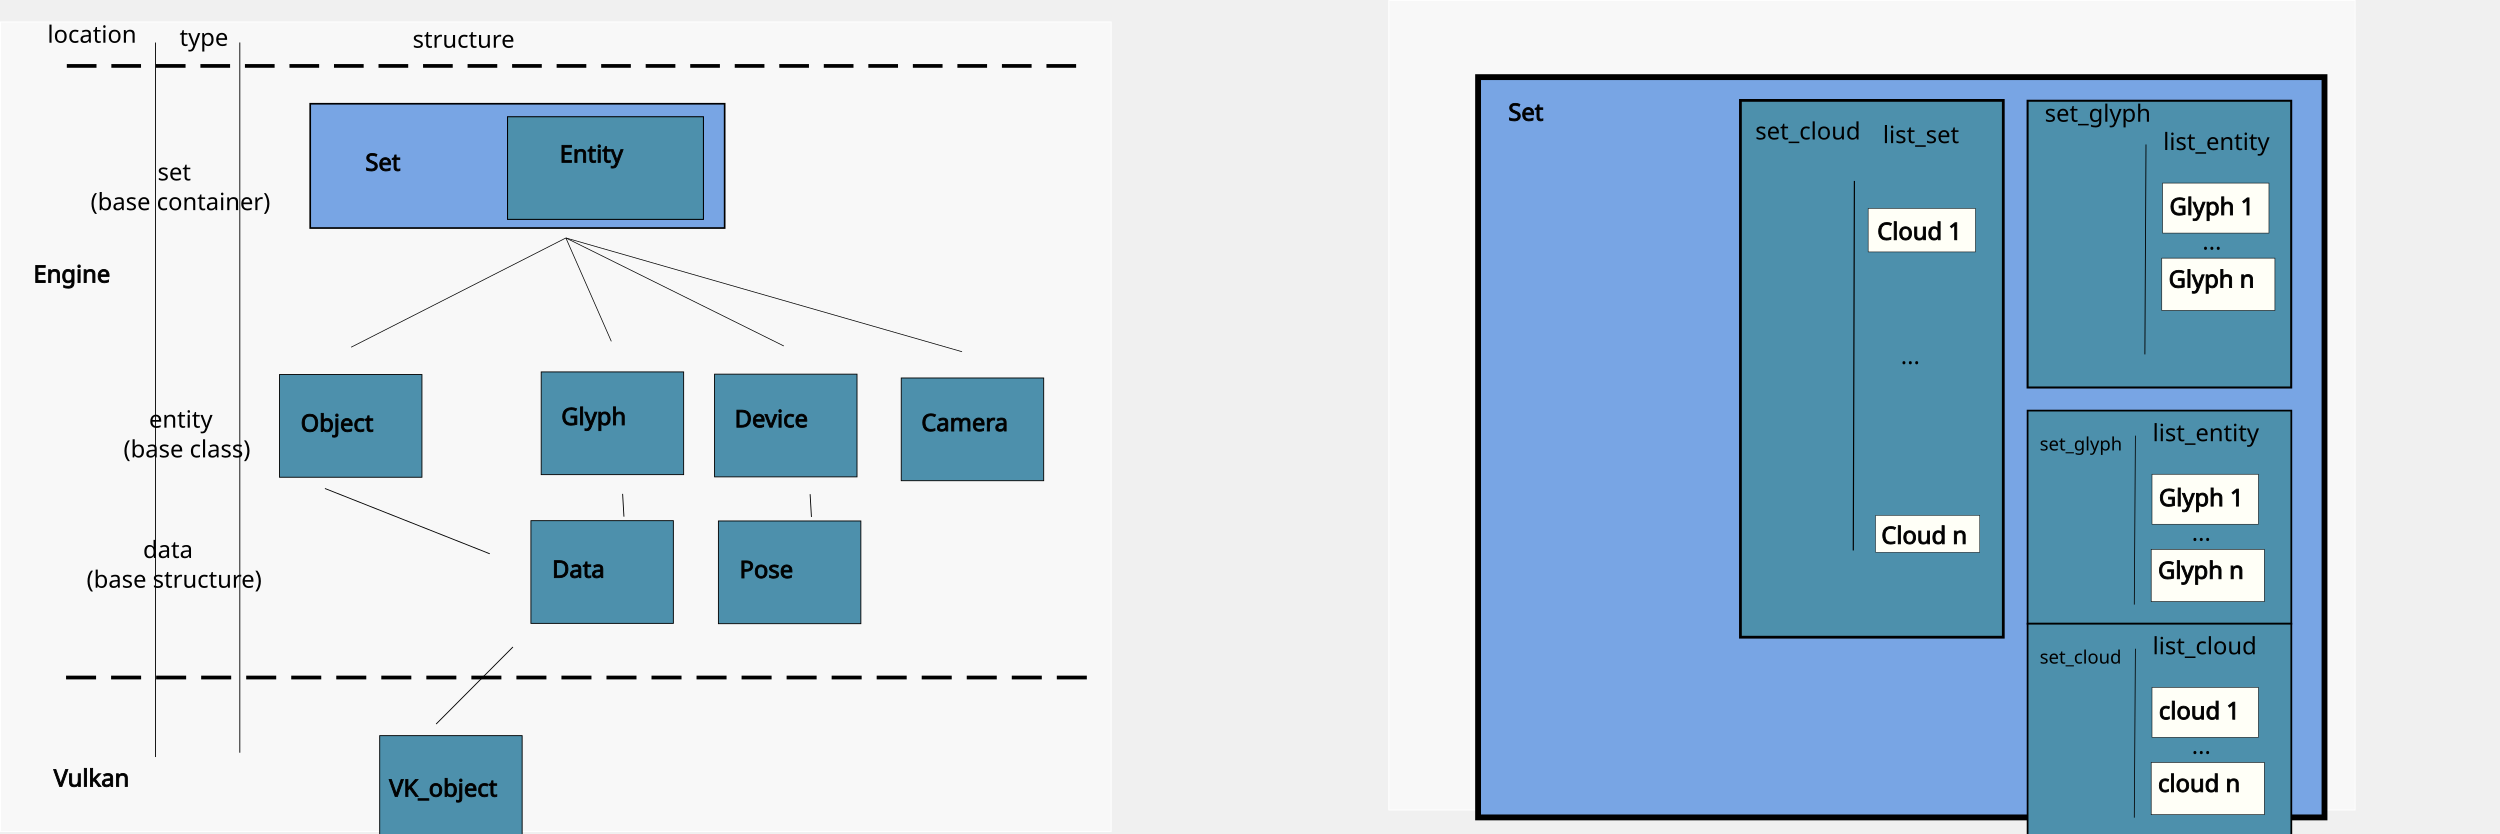
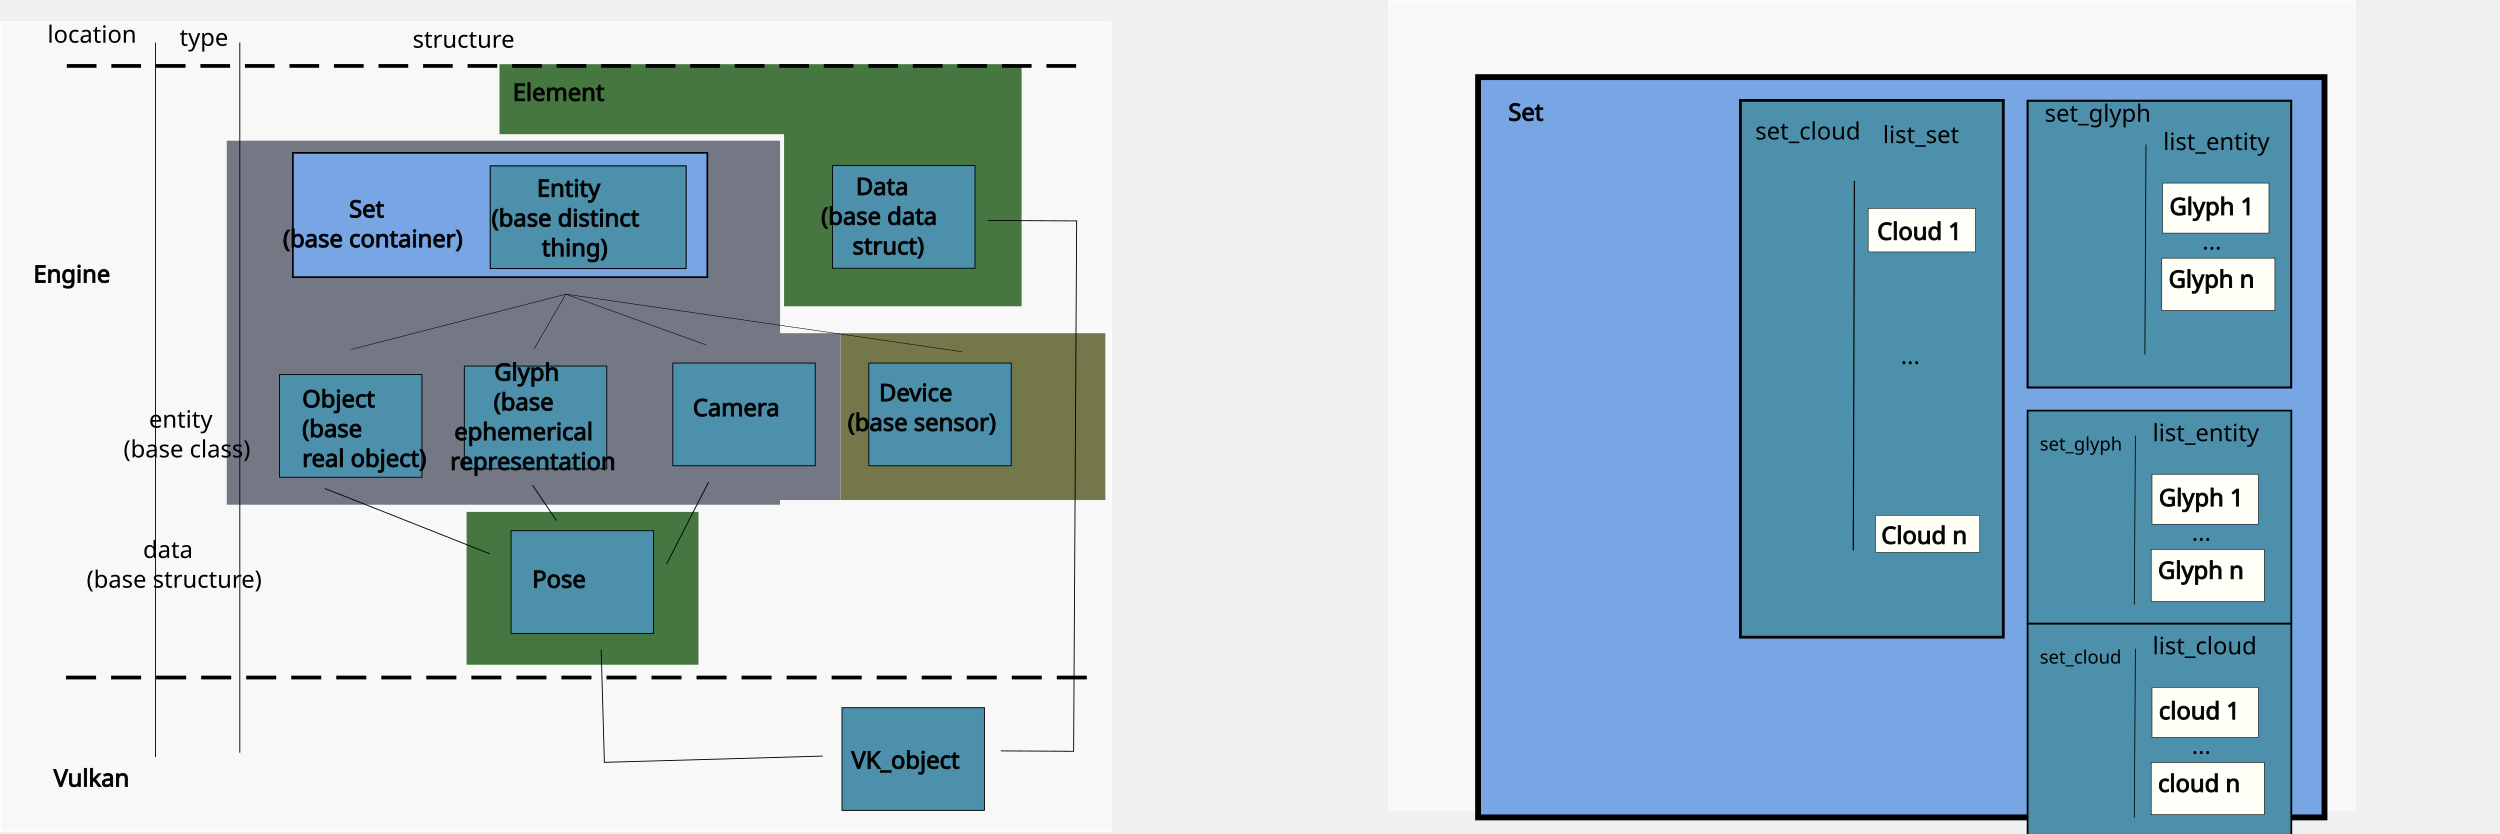
<svg xmlns="http://www.w3.org/2000/svg" width="741.434mm" height="247.051mm" viewBox="0 0 741.434 247.051" version="1.1" id="svg5">
  <defs id="defs2">
    <marker style="overflow:visible" id="TriangleOutL" refX="0.0" refY="0.0" orient="auto">
      <path transform="scale(0.8)" style="fill-rule:evenodd;fill:context-stroke;stroke:context-stroke;stroke-width:1.0pt" d="M 5.77,0.0 L -2.88,5.0 L -2.88,-5.0 L 5.77,0.0 z " id="path2060" />
    </marker>
    <marker style="overflow:visible" id="TriangleInL" refX="0.0" refY="0.0" orient="auto">
      <path transform="scale(-0.8)" style="fill-rule:evenodd;fill:context-stroke;stroke:context-stroke;stroke-width:1.0pt" d="M 5.77,0.0 L -2.88,5.0 L -2.88,-5.0 L 5.77,0.0 z " id="path2051" />
    </marker>
    <marker style="overflow:visible" id="TriangleInM" refX="0.0" refY="0.0" orient="auto">
      <path transform="scale(-0.4)" style="fill-rule:evenodd;fill:context-stroke;stroke:context-stroke;stroke-width:1.0pt" d="M 5.77,0.0 L -2.88,5.0 L -2.88,-5.0 L 5.77,0.0 z " id="path2054" />
    </marker>
  </defs>
  <g id="layer1" transform="translate(331.2248,2.925876)">
    <rect style="fill:#ffffff;fill-opacity:0.555;stroke:#ffffff;stroke-width:0.292" id="rect16124" width="329.398" height="240.062" x="-331.079" y="3.59" />
-     <rect style="fill:#78a5e4;fill-opacity:1;stroke:#000000;stroke-width:0.497;stroke-opacity:1" id="rect896-8" width="122.913" height="36.862" x="-239.224" y="27.841" />
-     <rect style="fill:#4d90ac;fill-opacity:1;stroke:#000000;stroke-width:0.311;stroke-opacity:1" id="rect896" width="58.104" height="30.443" x="-180.706" y="31.697" />
-     <text xml:space="preserve" style="font-size:7.056px;line-height:1.25;font-family:sans-serif;-inkscape-font-specification:'sans-serif, Normal';text-align:center;text-anchor:middle;stroke:#000000;stroke-width:0.265;stroke-opacity:1" x="-151.265" y="45.231" id="text1714">
-       <tspan style="text-align:center;text-anchor:middle;stroke:#000000;stroke-width:0.265;stroke-opacity:1" x="-151.265" y="45.231" id="tspan5735">Entity</tspan>
+     <rect style="opacity:1;fill:#477741;fill-opacity:1;stroke:none;stroke-width:3" id="rect33543" width="151.901" height="20.757" x="-183.086" y="16.111" ry="0" />
+     <rect style="opacity:1;fill:#477741;fill-opacity:1;stroke:none;stroke-width:3.559" id="rect33963" width="70.444" height="71.591" x="-98.69" y="16.318" />
+     <rect style="fill:#747784;fill-opacity:1;stroke:none;stroke-width:6.669" id="rect33963-1" width="164.082" height="107.96" x="-263.963" y="38.798" />
+     <rect style="fill:#747784;fill-opacity:1;stroke:none;stroke-width:3.124" id="rect33963-1-4" width="78.541" height="49.482" x="-160.502" y="95.89" />
+     <rect style="fill:#74774a;fill-opacity:1;stroke:none;stroke-width:3.124" id="rect33963-1-4-6" width="78.541" height="49.482" x="-81.961" y="95.89" />
+     <rect style="fill:#477741;fill-opacity:1;stroke:none;stroke-width:2.798" id="rect33963-3" width="68.768" height="45.324" x="-192.844" y="148.89" />
+     <text xml:space="preserve" style="font-size:7.056px;line-height:1.25;font-family:sans-serif;-inkscape-font-specification:'sans-serif, Normal';text-align:center;text-anchor:middle;stroke:#000000;stroke-width:0.265;stroke-opacity:1" x="-160.98" y="26.963" id="text1714-6">
+       <tspan style="text-align:center;text-anchor:middle;stroke:#000000;stroke-width:0.265;stroke-opacity:1" x="-160.98" y="26.963" id="tspan5735-0">Element</tspan>
+     </text>
+     <rect style="fill:#78a5e4;fill-opacity:1;stroke:#000000;stroke-width:0.497;stroke-opacity:1" id="rect896-8" width="122.913" height="36.862" x="-244.356" y="42.407" />
+     <rect style="fill:#4d90ac;fill-opacity:1;stroke:#000000;stroke-width:0.311;stroke-opacity:1" id="rect896" width="58.104" height="30.443" x="-185.838" y="46.263" />
+     <text xml:space="preserve" style="font-size:7.056px;line-height:1.25;font-family:sans-serif;-inkscape-font-specification:'sans-serif, Normal';text-align:center;text-anchor:middle;stroke:#000000;stroke-width:0.265;stroke-opacity:1" x="-156.19" y="55.411" id="text1714">
+       <tspan style="text-align:center;text-anchor:middle;stroke:#000000;stroke-width:0.265;stroke-opacity:1" x="-156.19" y="55.411" id="tspan5735">Entity</tspan>
+       <tspan style="text-align:center;text-anchor:middle;stroke:#000000;stroke-width:0.265;stroke-opacity:1" x="-156.19" y="64.23" id="tspan5782">(base distinct </tspan>
+       <tspan style="text-align:center;text-anchor:middle;stroke:#000000;stroke-width:0.265;stroke-opacity:1" x="-156.19" y="73.05" id="tspan7902">thing)</tspan>
    </text>
    <rect style="fill:#4d90ac;fill-opacity:1;stroke:#000000;stroke-width:0.265;stroke-opacity:1" id="rect896-89" width="42.244" height="30.462" x="-248.332" y="108.151" />
-     <text xml:space="preserve" style="font-size:7.056px;line-height:1.25;font-family:sans-serif;-inkscape-font-specification:'sans-serif, Normal';stroke:#000000;stroke-width:0.265;stroke-opacity:1" x="-242.065" y="125.047" id="text1714-64">
-       <tspan id="tspan1712-3" style="stroke:#000000;stroke-width:0.265;stroke-opacity:1" x="-242.065" y="125.047">Object</tspan>
-     </text>
-     <rect style="fill:#4d90ac;fill-opacity:1;stroke:#000000;stroke-width:0.265;stroke-opacity:1" id="rect896-89-3" width="42.244" height="30.462" x="-173.769" y="151.49" />
-     <text xml:space="preserve" style="font-size:7.056px;line-height:1.25;font-family:sans-serif;-inkscape-font-specification:'sans-serif, Normal';stroke:#000000;stroke-width:0.265;stroke-opacity:1" x="-167.501" y="168.386" id="text1714-64-1">
-       <tspan id="tspan1712-3-7" style="stroke:#000000;stroke-width:0.265;stroke-opacity:1" x="-167.501" y="168.386">Data</tspan>
-     </text>
-     <text xml:space="preserve" style="font-size:7.056px;line-height:1.25;font-family:sans-serif;-inkscape-font-specification:'sans-serif, Normal';text-align:center;text-anchor:middle;stroke:#000000;stroke-width:0.265;stroke-opacity:1" x="-213.085" y="47.695" id="text1714-83">
-       <tspan style="text-align:center;text-anchor:middle;stroke:#000000;stroke-width:0.265;stroke-opacity:1" x="-213.085" y="47.695" id="tspan1323">Set</tspan>
-     </text>
-     <rect style="fill:#4d90ac;fill-opacity:1;stroke:#000000;stroke-width:0.265;stroke-opacity:1" id="rect896-1-5" width="42.244" height="30.462" x="-218.615" y="215.247" />
-     <text xml:space="preserve" style="font-size:7.056px;line-height:1.25;font-family:sans-serif;-inkscape-font-specification:'sans-serif, Normal';stroke:#000000;stroke-width:0.265;stroke-opacity:1" x="-215.812" y="233.3" id="text1714-7-9">
-       <tspan id="tspan1712-5-7" style="stroke:#000000;stroke-width:0.265;stroke-opacity:1" x="-215.812" y="233.3">VK_object</tspan>
-     </text>
-     <rect style="fill:#4d90ac;fill-opacity:1;stroke:#000000;stroke-width:0.265;stroke-opacity:1" id="rect896-17" width="42.244" height="30.462" x="-170.718" y="107.376" />
-     <text xml:space="preserve" style="font-size:7.056px;line-height:1.25;font-family:sans-serif;-inkscape-font-specification:'sans-serif, Normal';stroke:#000000;stroke-width:0.265;stroke-opacity:1" x="-164.778" y="123.106" id="text1714-8">
-       <tspan id="tspan1712-57" style="stroke:#000000;stroke-width:0.265;stroke-opacity:1" x="-164.778" y="123.106">Glyph</tspan>
-     </text>
-     <rect style="fill:#4d90ac;fill-opacity:1;stroke:#000000;stroke-width:0.265;stroke-opacity:1" id="rect896-17-4" width="42.244" height="30.462" x="-119.302" y="108.04" />
-     <text xml:space="preserve" style="font-size:7.056px;line-height:1.25;font-family:sans-serif;-inkscape-font-specification:'sans-serif, Normal';stroke:#000000;stroke-width:0.265;stroke-opacity:1" x="-113.362" y="123.77" id="text1714-8-1">
-       <tspan id="tspan1712-57-8" style="stroke:#000000;stroke-width:0.265;stroke-opacity:1" x="-113.362" y="123.77">Device</tspan>
-     </text>
-     <rect style="fill:#4d90ac;fill-opacity:1;stroke:#000000;stroke-width:0.265;stroke-opacity:1" id="rect896-17-4-1" width="42.244" height="30.462" x="-63.938" y="109.176" />
-     <text xml:space="preserve" style="font-size:7.056px;line-height:1.25;font-family:sans-serif;-inkscape-font-specification:'sans-serif, Normal';stroke:#000000;stroke-width:0.265;stroke-opacity:1" x="-57.998" y="124.906" id="text1714-8-1-7">
-       <tspan id="tspan1712-57-8-5" style="stroke:#000000;stroke-width:0.265;stroke-opacity:1" x="-57.998" y="124.906">Camera</tspan>
+     <text xml:space="preserve" style="font-size:7.056px;line-height:1.25;font-family:sans-serif;-inkscape-font-specification:'sans-serif, Normal';stroke:#000000;stroke-width:0.265;stroke-opacity:1" x="-241.606" y="117.866" id="text1714-64">
+       <tspan id="tspan1712-3" style="stroke:#000000;stroke-width:0.265;stroke-opacity:1" x="-241.606" y="117.866">Object</tspan>
+       <tspan style="stroke:#000000;stroke-width:0.265;stroke-opacity:1" x="-241.606" y="126.686" id="tspan31374">(base</tspan>
+       <tspan style="stroke:#000000;stroke-width:0.265;stroke-opacity:1" x="-241.606" y="135.505" id="tspan31376">real object)</tspan>
+     </text>
+     <rect style="fill:#4d90ac;fill-opacity:1;stroke:#000000;stroke-width:0.265;stroke-opacity:1" id="rect896-89-3" width="42.244" height="30.462" x="-84.312" y="46.171" />
+     <text xml:space="preserve" style="font-size:7.056px;line-height:1.25;font-family:sans-serif;-inkscape-font-specification:'sans-serif, Normal';text-align:center;text-anchor:middle;stroke:#000000;stroke-width:0.265;stroke-opacity:1" x="-63.176" y="54.882" id="text1714-64-1">
+       <tspan id="tspan1712-3-7" style="text-align:center;text-anchor:middle;stroke:#000000;stroke-width:0.265;stroke-opacity:1" x="-63.176" y="54.882">Data</tspan>
+       <tspan style="text-align:center;text-anchor:middle;stroke:#000000;stroke-width:0.265;stroke-opacity:1" x="-63.176" y="63.701" id="tspan11288">(base data </tspan>
+       <tspan style="text-align:center;text-anchor:middle;stroke:#000000;stroke-width:0.265;stroke-opacity:1" x="-63.176" y="72.521" id="tspan14858">struct)</tspan>
+     </text>
+     <text xml:space="preserve" style="font-size:7.056px;line-height:1.25;font-family:sans-serif;-inkscape-font-specification:'sans-serif, Normal';text-align:center;text-anchor:middle;stroke:#000000;stroke-width:0.265;stroke-opacity:1" x="-216.072" y="61.55" id="text1714-83">
+       <tspan style="text-align:center;text-anchor:middle;stroke:#000000;stroke-width:0.265;stroke-opacity:1" x="-216.072" y="61.55" id="tspan4414">Set</tspan>
+       <tspan style="text-align:center;text-anchor:middle;stroke:#000000;stroke-width:0.265;stroke-opacity:1" x="-216.072" y="70.369" id="tspan4418">(base container)</tspan>
+     </text>
+     <rect style="fill:#4d90ac;fill-opacity:1;stroke:#000000;stroke-width:0.265;stroke-opacity:1" id="rect896-1-5" width="42.244" height="30.462" x="-81.513" y="206.952" />
+     <text xml:space="preserve" style="font-size:7.056px;line-height:1.25;font-family:sans-serif;-inkscape-font-specification:'sans-serif, Normal';stroke:#000000;stroke-width:0.265;stroke-opacity:1" x="-78.71" y="225.005" id="text1714-7-9">
+       <tspan id="tspan1712-5-7" style="stroke:#000000;stroke-width:0.265;stroke-opacity:1" x="-78.71" y="225.005">VK_object</tspan>
+     </text>
+     <rect style="fill:#4d90ac;fill-opacity:1;stroke:#000000;stroke-width:0.265;stroke-opacity:1" id="rect896-17" width="42.244" height="30.462" x="-193.519" y="105.636" />
+     <text xml:space="preserve" style="font-size:7.056px;line-height:1.25;font-family:sans-serif;-inkscape-font-specification:'sans-serif, Normal';text-align:center;text-anchor:middle;stroke:#000000;stroke-width:0.265;stroke-opacity:1" x="-168.595" y="109.943" id="text1714-8">
+       <tspan id="tspan1712-57" style="text-align:center;text-anchor:middle;stroke:#000000;stroke-width:0.265;stroke-opacity:1" x="-168.595" y="109.943">Glyph</tspan>
+       <tspan style="text-align:center;text-anchor:middle;stroke:#000000;stroke-width:0.265;stroke-opacity:1" x="-168.595" y="118.763" id="tspan16066">(base </tspan>
+       <tspan style="text-align:center;text-anchor:middle;stroke:#000000;stroke-width:0.265;stroke-opacity:1" x="-168.595" y="127.582" id="tspan20344">ephemerical </tspan>
+       <tspan style="text-align:center;text-anchor:middle;stroke:#000000;stroke-width:0.265;stroke-opacity:1" x="-168.595" y="136.401" id="tspan23356">representation</tspan>
+     </text>
+     <rect style="fill:#4d90ac;fill-opacity:1;stroke:#000000;stroke-width:0.265;stroke-opacity:1" id="rect896-17-4" width="42.244" height="30.462" x="-73.558" y="104.751" />
+     <text xml:space="preserve" style="font-size:7.056px;line-height:1.25;font-family:sans-serif;-inkscape-font-specification:'sans-serif, Normal';text-align:center;text-anchor:middle;stroke:#000000;stroke-width:0.265;stroke-opacity:1" x="-53.231" y="116.025" id="text1714-8-1">
+       <tspan id="tspan1712-57-8" style="text-align:center;text-anchor:middle;stroke:#000000;stroke-width:0.265;stroke-opacity:1" x="-53.231" y="116.025">Device</tspan>
+       <tspan style="text-align:center;text-anchor:middle;stroke:#000000;stroke-width:0.265;stroke-opacity:1" x="-53.231" y="124.844" id="tspan25914">(base sensor)</tspan>
+     </text>
+     <rect style="fill:#4d90ac;fill-opacity:1;stroke:#000000;stroke-width:0.265;stroke-opacity:1" id="rect896-17-4-1" width="42.244" height="30.462" x="-131.684" y="104.745" />
+     <text xml:space="preserve" style="font-size:7.056px;line-height:1.25;font-family:sans-serif;-inkscape-font-specification:'sans-serif, Normal';stroke:#000000;stroke-width:0.265;stroke-opacity:1" x="-125.745" y="120.475" id="text1714-8-1-7">
+       <tspan id="tspan1712-57-8-5" style="stroke:#000000;stroke-width:0.265;stroke-opacity:1" x="-125.745" y="120.475">Camera</tspan>
    </text>
    <text xml:space="preserve" style="font-size:7.056px;line-height:1.25;font-family:sans-serif;-inkscape-font-specification:'sans-serif, Normal';stroke:#000000;stroke-width:0.265;stroke-opacity:1" x="-321.31" y="80.848" id="text10767">
      <tspan id="tspan10765" style="stroke:#000000;stroke-width:0.265;stroke-opacity:1" x="-321.31" y="80.848">Engine</tspan>
    </text>
    <text xml:space="preserve" style="font-size:7.056px;line-height:1.25;font-family:sans-serif;-inkscape-font-specification:'sans-serif, Normal';stroke:#000000;stroke-width:0.265;stroke-opacity:1" x="-315.326" y="230.328" id="text11761">
      <tspan id="tspan11759" style="stroke:#000000;stroke-width:0.265;stroke-opacity:1" x="-315.326" y="230.328">Vulkan</tspan>
    </text>
    <path style="fill:none;stroke:#000000;stroke-width:1.101;stroke-linecap:butt;stroke-linejoin:miter;stroke-miterlimit:4;stroke-dasharray:8.804, 4.402;stroke-dashoffset:0;stroke-opacity:1" d="M -311.409,16.625 H -11.314" id="path12759" />
    <path style="fill:none;stroke:#000000;stroke-width:1.113;stroke-linecap:butt;stroke-linejoin:miter;stroke-miterlimit:4;stroke-dasharray:8.904, 4.452;stroke-dashoffset:0;stroke-opacity:1" d="M -311.633,198.011 H -4.699" id="path12759-5" />
-     <path style="fill:none;stroke:#000000;stroke-width:0.265px;stroke-linecap:butt;stroke-linejoin:miter;stroke-opacity:1" d="M -313.065,263.948 H -65.286" id="path12759-3" />
-     <path style="fill:none;stroke:#000000;stroke-width:0.215px;stroke-linecap:butt;stroke-linejoin:miter;stroke-opacity:1" d="m -163.398,67.648 13.475,30.657" id="path14612" />
-     <path style="fill:none;stroke:#000000;stroke-width:0.215px;stroke-linecap:butt;stroke-linejoin:miter;stroke-opacity:1" d="m -163.398,67.648 -63.69,32.398" id="path14614" />
-     <path style="fill:none;stroke:#000000;stroke-width:0.215px;stroke-linecap:butt;stroke-linejoin:miter;stroke-opacity:1" d="M -163.398,67.648 -45.904,101.389" id="path1873" />
-     <path style="fill:none;stroke:#000000;stroke-width:0.215px;stroke-linecap:butt;stroke-linejoin:miter;stroke-opacity:1" d="m -163.398,67.648 64.636,32.04 m 48.487,-19.935" id="path1873-1" />
+     <path style="fill:none;stroke:#000000;stroke-width:0.153px;stroke-linecap:butt;stroke-linejoin:miter;stroke-opacity:1" d="m -163.398,84.321 -9.472,16.288" id="path14612" />
+     <path style="fill:none;stroke:#000000;stroke-width:0.153px;stroke-linecap:butt;stroke-linejoin:miter;stroke-opacity:1" d="m -163.398,84.321 -63.69,16.388" id="path14614" />
+     <path style="fill:none;stroke:#000000;stroke-width:0.153px;stroke-linecap:butt;stroke-linejoin:miter;stroke-opacity:1" d="M -163.398,84.321 -45.904,101.389" id="path1873" />
+     <path style="fill:none;stroke:#000000;stroke-width:0.153px;stroke-linecap:butt;stroke-linejoin:miter;stroke-opacity:1" d="m -163.398,84.321 41.542,15.037" id="path1873-1" />
    <rect style="fill:#ffffff;fill-opacity:0.555;stroke:#ffffff;stroke-width:0.273" id="rect16124-3" width="286.585" height="240.081" x="80.655" y="-2.79" />
    <rect style="fill:#ffffff;fill-opacity:0.555;stroke:#ffffff;stroke-width:0.215" id="rect16124-3-0" width="291.162" height="147.15" x="140.207" y="259.818" />
    <rect style="fill:#78a5e4;fill-opacity:1;stroke:#000000;stroke-width:1.734;stroke-opacity:1" id="rect896-8-1" width="251.026" height="219.547" x="107.136" y="19.949" />
    <rect style="fill:#4d90ac;fill-opacity:1;stroke:#000000;stroke-width:0.602;stroke-opacity:1" id="rect896-7" width="78.178" height="85.044" x="270.106" y="26.953" />
    <rect style="fill:#4d90ac;fill-opacity:1;stroke:#000000;stroke-width:0.823;stroke-opacity:1" id="rect896-7-2" width="77.958" height="159.202" x="184.941" y="26.849" />
    <rect style="fill:#fffff7;fill-opacity:1;stroke:#000000;stroke-width:0.15;stroke-opacity:1" id="rect896-17-4-1-4" width="31.811" height="12.914" x="222.821" y="58.876" />
    <text xml:space="preserve" style="font-size:7.056px;line-height:1.25;font-family:sans-serif;-inkscape-font-specification:'sans-serif, Normal';stroke:#000000;stroke-width:0.265;stroke-opacity:1" x="225.505" y="68.186" id="text1714-5">
      <tspan id="tspan1712-9" style="stroke:#000000;stroke-width:0.265;stroke-opacity:1" x="225.505" y="68.186">Cloud 1</tspan>
    </text>
    <rect style="fill:#fffff7;fill-opacity:1;stroke:#000000;stroke-width:0.136;stroke-opacity:1" id="rect896-17-4-1-4-8" width="30.887" height="10.939" x="225.033" y="149.925" />
    <text xml:space="preserve" style="font-size:7.056px;line-height:1.25;font-family:sans-serif;-inkscape-font-specification:'sans-serif, Normal';stroke:#000000;stroke-width:0.265;stroke-opacity:1" x="226.716" y="158.346" id="text1714-5-9">
      <tspan id="tspan1712-9-3" style="stroke:#000000;stroke-width:0.265;stroke-opacity:1" x="226.716" y="158.346">Cloud n</tspan>
    </text>
    <text xml:space="preserve" style="font-size:7.056px;line-height:1.25;font-family:sans-serif;-inkscape-font-specification:'sans-serif, Normal';stroke:#000000;stroke-width:0.265;stroke-opacity:1" x="116.098" y="32.844" id="text1714-83-7">
      <tspan id="tspan1712-1-8" style="stroke:#000000;stroke-width:0.265;stroke-opacity:1" x="116.098" y="32.844">Set</tspan>
    </text>
    <text xml:space="preserve" style="font-size:7.056px;line-height:1.25;font-family:sans-serif;-inkscape-font-specification:'sans-serif, Normal';stroke-width:0.265" x="189.342" y="38.43" id="text7446">
      <tspan id="tspan7444" style="stroke-width:0.265" x="189.342" y="38.43">set_cloud</tspan>
    </text>
    <rect style="fill:#fffff7;fill-opacity:1;stroke:#000000;stroke-width:0.16;stroke-opacity:1" id="rect896-17-4-1-4-9" width="31.545" height="14.833" x="310.143" y="51.369" />
    <text xml:space="preserve" style="font-size:7.056px;line-height:1.25;font-family:sans-serif;-inkscape-font-specification:'sans-serif, Normal';stroke:#000000;stroke-width:0.265;stroke-opacity:1" x="312.179" y="60.823" id="text1714-5-2">
      <tspan id="tspan1712-9-2" style="stroke:#000000;stroke-width:0.265;stroke-opacity:1" x="312.179" y="60.823">Glyph 1</tspan>
    </text>
    <rect style="fill:#fffff7;fill-opacity:1;stroke:#000000;stroke-width:0.169;stroke-opacity:1" id="rect896-17-4-1-4-5-4" width="33.558" height="15.517" x="309.899" y="73.63" />
    <text xml:space="preserve" style="font-size:7.056px;line-height:1.25;font-family:sans-serif;-inkscape-font-specification:'sans-serif, Normal';stroke:#000000;stroke-width:0.265;stroke-opacity:1" x="311.923" y="82.361" id="text1714-5-9-7">
      <tspan id="tspan1712-9-4-7" style="stroke:#000000;stroke-width:0.265;stroke-opacity:1" x="311.923" y="82.361">Glyph n</tspan>
    </text>
    <text xml:space="preserve" style="font-size:7.056px;line-height:1.25;font-family:sans-serif;-inkscape-font-specification:'sans-serif, Normal';stroke-width:0.265" x="321.918" y="71.095" id="text2702-5">
      <tspan id="tspan2700-4" style="stroke-width:0.265" x="321.918" y="71.095">...</tspan>
    </text>
    <text xml:space="preserve" style="font-size:7.056px;line-height:1.25;font-family:sans-serif;-inkscape-font-specification:'sans-serif, Normal';stroke-width:0.265" x="232.485" y="105.033" id="text2702-5-0">
      <tspan id="tspan2700-4-6" style="stroke-width:0.265" x="232.485" y="105.033">...</tspan>
    </text>
    <text xml:space="preserve" style="font-size:7.056px;line-height:1.25;font-family:sans-serif;-inkscape-font-specification:'sans-serif, Normal';stroke-width:0.265" x="275.169" y="33.171" id="text25968">
      <tspan id="tspan25966" style="stroke-width:0.265" x="275.169" y="33.171">set_glyph</tspan>
    </text>
    <rect style="fill:#4d90ac;fill-opacity:1;stroke:#000000;stroke-width:0.519;stroke-opacity:1" id="rect896-7-6" width="78.214" height="63.201" x="270.106" y="118.848" />
    <path style="fill:none;stroke:#000000;stroke-width:0.265px;stroke-linecap:butt;stroke-linejoin:miter;stroke-opacity:1" d="m 305.22,39.923 -0.329,62.266" id="path43190" />
    <path style="fill:none;stroke:#000000;stroke-width:0.351px;stroke-linecap:butt;stroke-linejoin:miter;stroke-opacity:1" d="M 218.741,50.729 218.412,160.32" id="path43190-2" />
    <text xml:space="preserve" style="font-size:7.056px;line-height:1.25;font-family:sans-serif;-inkscape-font-specification:'sans-serif, Normal';stroke-width:0.265" x="310.321" y="41.565" id="text44998">
      <tspan id="tspan44996" style="stroke-width:0.265" x="310.321" y="41.565">list_entity</tspan>
    </text>
    <rect style="fill:#fffff7;fill-opacity:1;stroke:#000000;stroke-width:0.16;stroke-opacity:1" id="rect896-17-4-1-4-9-5" width="31.545" height="14.833" x="307.003" y="137.718" />
    <text xml:space="preserve" style="font-size:7.056px;line-height:1.25;font-family:sans-serif;-inkscape-font-specification:'sans-serif, Normal';stroke:#000000;stroke-width:0.265;stroke-opacity:1" x="309.04" y="147.172" id="text1714-5-2-0">
      <tspan id="tspan1712-9-2-6" style="stroke:#000000;stroke-width:0.265;stroke-opacity:1" x="309.04" y="147.172">Glyph 1</tspan>
    </text>
    <rect style="fill:#fffff7;fill-opacity:1;stroke:#000000;stroke-width:0.169;stroke-opacity:1" id="rect896-17-4-1-4-5-4-4" width="33.558" height="15.517" x="306.76" y="159.979" />
    <text xml:space="preserve" style="font-size:7.056px;line-height:1.25;font-family:sans-serif;-inkscape-font-specification:'sans-serif, Normal';stroke:#000000;stroke-width:0.265;stroke-opacity:1" x="308.784" y="168.71" id="text1714-5-9-7-6">
      <tspan id="tspan1712-9-4-7-2" style="stroke:#000000;stroke-width:0.265;stroke-opacity:1" x="308.784" y="168.71">Glyph n</tspan>
    </text>
    <text xml:space="preserve" style="font-size:7.056px;line-height:1.25;font-family:sans-serif;-inkscape-font-specification:'sans-serif, Normal';stroke-width:0.265" x="318.779" y="157.444" id="text2702-5-5">
      <tspan id="tspan2700-4-8" style="stroke-width:0.265" x="318.779" y="157.444">...</tspan>
    </text>
    <text xml:space="preserve" style="font-size:5.479px;line-height:1.25;font-family:sans-serif;-inkscape-font-specification:'sans-serif, Normal';stroke-width:0.205" x="273.697" y="130.676" id="text25968-6">
      <tspan id="tspan25966-2" style="stroke-width:0.205" x="273.697" y="130.676">set_glyph</tspan>
    </text>
    <path style="fill:none;stroke:#000000;stroke-width:0.238px;stroke-linecap:butt;stroke-linejoin:miter;stroke-opacity:1" d="m 302.081,126.273 -0.33,50.106" id="path43190-8" />
    <text xml:space="preserve" style="font-size:7.056px;line-height:1.25;font-family:sans-serif;-inkscape-font-specification:'sans-serif, Normal';stroke-width:0.265" x="307.181" y="127.914" id="text44998-4">
      <tspan id="tspan44996-7" style="stroke-width:0.265" x="307.181" y="127.914">list_entity</tspan>
    </text>
    <rect style="fill:#4d90ac;fill-opacity:1;stroke:#000000;stroke-width:0.519;stroke-opacity:1" id="rect896-7-6-9" width="78.214" height="63.201" x="270.106" y="182.049" />
    <rect style="fill:#fffff7;fill-opacity:1;stroke:#000000;stroke-width:0.16;stroke-opacity:1" id="rect896-17-4-1-4-9-5-9" width="31.545" height="14.833" x="307.003" y="200.919" />
    <text xml:space="preserve" style="font-size:7.056px;line-height:1.25;font-family:sans-serif;-inkscape-font-specification:'sans-serif, Normal';stroke:#000000;stroke-width:0.265;stroke-opacity:1" x="309.04" y="210.373" id="text1714-5-2-0-0">
      <tspan id="tspan1712-9-2-6-8" style="stroke:#000000;stroke-width:0.265;stroke-opacity:1" x="309.04" y="210.373">cloud 1</tspan>
    </text>
    <rect style="fill:#fffff7;fill-opacity:1;stroke:#000000;stroke-width:0.169;stroke-opacity:1" id="rect896-17-4-1-4-5-4-4-1" width="33.558" height="15.517" x="306.76" y="223.18" />
    <text xml:space="preserve" style="font-size:7.056px;line-height:1.25;font-family:sans-serif;-inkscape-font-specification:'sans-serif, Normal';stroke:#000000;stroke-width:0.265;stroke-opacity:1" x="308.784" y="231.911" id="text1714-5-9-7-6-3">
      <tspan id="tspan1712-9-4-7-2-1" style="stroke:#000000;stroke-width:0.265;stroke-opacity:1" x="308.784" y="231.911">cloud n</tspan>
    </text>
    <text xml:space="preserve" style="font-size:7.056px;line-height:1.25;font-family:sans-serif;-inkscape-font-specification:'sans-serif, Normal';stroke-width:0.265" x="318.779" y="220.645" id="text2702-5-5-1">
      <tspan id="tspan2700-4-8-0" style="stroke-width:0.265" x="318.779" y="220.645">...</tspan>
    </text>
    <text xml:space="preserve" style="font-size:5.479px;line-height:1.25;font-family:sans-serif;-inkscape-font-specification:'sans-serif, Normal';stroke-width:0.205" x="273.697" y="193.877" id="text25968-6-3">
      <tspan id="tspan25966-2-4" style="stroke-width:0.205" x="273.697" y="193.877">set_cloud</tspan>
    </text>
    <path style="fill:none;stroke:#000000;stroke-width:0.238px;stroke-linecap:butt;stroke-linejoin:miter;stroke-opacity:1" d="m 302.081,189.474 -0.33,50.106" id="path43190-8-0" />
    <path style="fill:none;stroke:#000000;stroke-width:0.238px;stroke-linecap:butt;stroke-linejoin:miter;stroke-opacity:1" d="m 194.453,284.786 -0.33,50.106" id="path43190-8-0-1" />
    <path style="fill:none;stroke:#000000;stroke-width:0.238px;stroke-linecap:butt;stroke-linejoin:miter;stroke-opacity:1" d="m 239.618,284.938 -0.33,50.106" id="path43190-8-0-1-9" />
    <path style="fill:none;stroke:#000000;stroke-width:0.358px;stroke-linecap:butt;stroke-linejoin:miter;stroke-opacity:1" d="m 299.463,281.949 -0.325,115.656" id="path43190-8-0-1-9-2" />
    <path style="fill:none;stroke:#000000;stroke-width:0.358px;stroke-linecap:butt;stroke-linejoin:miter;stroke-opacity:1" d="M 363.132,283.07 362.807,398.726" id="path43190-8-0-1-9-2-5" />
    <text xml:space="preserve" style="font-size:7.056px;line-height:1.25;font-family:sans-serif;-inkscape-font-specification:'sans-serif, Normal';stroke-width:0.265" x="307.181" y="191.116" id="text44998-4-3">
      <tspan id="tspan44996-7-9" style="stroke-width:0.265" x="307.181" y="191.116">list_cloud</tspan>
    </text>
    <text xml:space="preserve" style="font-size:7.056px;line-height:1.25;font-family:sans-serif;-inkscape-font-specification:'sans-serif, Normal';stroke-width:0.265" x="227.192" y="39.515" id="text44998-4-2">
      <tspan id="tspan44996-7-4" style="stroke-width:0.265" x="227.192" y="39.515">list_set</tspan>
    </text>
    <text xml:space="preserve" style="font-size:7.056px;line-height:1.25;font-family:sans-serif;-inkscape-font-specification:'sans-serif, Normal';stroke-width:0.265" x="164.102" y="291.428" id="text69573">
      <tspan id="tspan69571" style="stroke-width:0.265" x="164.102" y="291.428">dataset</tspan>
    </text>
    <text xml:space="preserve" style="font-size:7.056px;line-height:1.25;font-family:sans-serif;-inkscape-font-specification:'sans-serif, Normal';stroke-width:0.265" x="196.769" y="290.579" id="text70765">
      <tspan id="tspan70763" style="stroke-width:0.265" x="196.769" y="290.579">world</tspan>
    </text>
    <text xml:space="preserve" style="font-size:7.056px;line-height:1.25;font-family:sans-serif;-inkscape-font-specification:'sans-serif, Normal';stroke-width:0.265" x="196.364" y="305.321" id="text71825">
      <tspan id="tspan71823" style="stroke-width:0.265" x="196.364" y="305.321">Scene</tspan>
    </text>
    <text xml:space="preserve" style="font-size:7.056px;line-height:1.25;font-family:sans-serif;-inkscape-font-specification:'sans-serif, Normal';stroke-width:0.265" x="245.875" y="290.634" id="text74757">
      <tspan id="tspan74755" style="stroke-width:0.265" x="245.875" y="290.634">Glyph</tspan>
    </text>
    <text xml:space="preserve" style="font-size:7.056px;line-height:1.25;font-family:sans-serif;-inkscape-font-specification:'sans-serif, Normal';stroke-width:0.265" x="245.097" y="304.753" id="text77149">
      <tspan id="tspan77147" style="stroke-width:0.265" x="245.097" y="304.753">Capture/</tspan>
      <tspan style="stroke-width:0.265" x="245.097" y="313.572" id="tspan78315">Playback_ID</tspan>
    </text>
    <path style="fill:none;stroke:#000000;stroke-width:0.361px;stroke-linecap:butt;stroke-linejoin:miter;stroke-opacity:1" d="m 195.024,296.123 h 226.472" id="path79090" />
    <path style="fill:none;stroke:#000000;stroke-width:0.323px;stroke-linecap:butt;stroke-linejoin:miter;stroke-opacity:1" d="M 241.87,351.225 H 423.442" id="path79090-6" />
    <text xml:space="preserve" style="font-size:7.056px;line-height:1.25;font-family:sans-serif;-inkscape-font-specification:'sans-serif, Normal';stroke-width:0.265" x="248.819" y="364.621" id="text80172">
      <tspan id="tspan80170" style="stroke-width:0.265" x="248.819" y="364.621">cloud_name</tspan>
    </text>
    <text xml:space="preserve" style="font-size:7.056px;line-height:1.25;font-family:sans-serif;-inkscape-font-specification:'sans-serif, Normal';stroke-width:0.265" x="304.365" y="305.814" id="text86422">
      <tspan id="tspan86420" style="stroke-width:0.265" x="304.365" y="305.814">Glyph</tspan>
    </text>
    <text xml:space="preserve" style="font-size:7.056px;line-height:1.25;font-family:sans-serif;-inkscape-font-specification:'sans-serif, Normal';stroke-width:0.265" x="367.551" y="304.944" id="text86422-2">
      <tspan id="tspan86420-76" style="stroke-width:0.265" x="367.551" y="304.944">AABB</tspan>
    </text>
    <text xml:space="preserve" style="font-size:7.056px;line-height:1.25;font-family:sans-serif;-inkscape-font-specification:'sans-serif, Normal';stroke-width:0.265" x="303.546" y="325.718" id="text86422-6">
      <tspan id="tspan86420-7" style="stroke-width:0.265" x="303.546" y="325.718">Camera</tspan>
    </text>
    <text xml:space="preserve" style="font-size:7.056px;line-height:1.25;font-family:sans-serif;-inkscape-font-specification:'sans-serif, Normal';fill:#007f00;fill-opacity:1;stroke-width:0.265" x="167.984" y="299.815" id="text89202">
      <tspan id="tspan89200" style="fill:#007f00;fill-opacity:1;stroke-width:0.265" x="167.984" y="299.815">Set</tspan>
    </text>
    <text xml:space="preserve" style="font-size:7.056px;line-height:1.25;font-family:sans-serif;-inkscape-font-specification:'sans-serif, Normal';fill:#007f00;fill-opacity:1;stroke-width:0.265" x="214.749" y="295.572" id="text89202-9">
      <tspan id="tspan89200-3" style="fill:#007f00;fill-opacity:1;stroke-width:0.265" x="214.749" y="295.572">Set</tspan>
    </text>
    <text xml:space="preserve" style="font-size:7.056px;line-height:1.25;font-family:sans-serif;-inkscape-font-specification:'sans-serif, Normal';fill:#007f00;fill-opacity:1;stroke-width:0.265" x="215.044" y="315.072" id="text89202-3">
      <tspan id="tspan89200-8" style="fill:#007f00;fill-opacity:1;stroke-width:0.265" x="215.044" y="315.072">Set</tspan>
    </text>
    <text xml:space="preserve" style="font-size:7.056px;line-height:1.25;font-family:sans-serif;-inkscape-font-specification:'sans-serif, Normal';fill:#007f00;fill-opacity:1;stroke-width:0.265" x="283.044" y="324.256" id="text89202-3-4">
      <tspan id="tspan89200-8-0" style="fill:#007f00;fill-opacity:1;stroke-width:0.265" x="283.044" y="324.256">Set</tspan>
    </text>
    <text xml:space="preserve" style="font-size:7.056px;line-height:1.25;font-family:sans-serif;-inkscape-font-specification:'sans-serif, Normal';fill:#007f00;fill-opacity:1;stroke-width:0.265" x="322.596" y="312.644" id="text89202-3-4-1">
      <tspan id="tspan89200-8-0-3" style="fill:#007f00;fill-opacity:1;stroke-width:0.265" x="322.596" y="312.644">Set</tspan>
    </text>
    <text xml:space="preserve" style="font-size:7.056px;line-height:1.25;font-family:sans-serif;-inkscape-font-specification:'sans-serif, Normal';fill:#007f00;fill-opacity:1;stroke-width:0.265" x="286.164" y="373.079" id="text89202-3-0">
      <tspan id="tspan89200-8-4" style="fill:#007f00;fill-opacity:1;stroke-width:0.265" x="286.164" y="373.079">Set</tspan>
    </text>
    <text xml:space="preserve" style="font-size:7.056px;line-height:1.25;font-family:sans-serif;-inkscape-font-specification:'sans-serif, Normal';fill:#004592;fill-opacity:1;stroke-width:0.265" x="388.12" y="311.862" id="text90900">
      <tspan id="tspan90898" style="fill:#004592;fill-opacity:1;stroke-width:0.265" x="388.12" y="311.862">Entity</tspan>
    </text>
    <text xml:space="preserve" style="font-size:7.056px;line-height:1.25;font-family:sans-serif;-inkscape-font-specification:'sans-serif, Normal';fill:#004592;fill-opacity:1;stroke-width:0.265" x="333.438" y="329.196" id="text90900-5">
      <tspan id="tspan90898-69" style="fill:#004592;fill-opacity:1;stroke-width:0.265" x="333.438" y="329.196">Entity</tspan>
    </text>
    <text xml:space="preserve" style="font-size:7.056px;line-height:1.25;font-family:sans-serif;-inkscape-font-specification:'sans-serif, Normal';stroke-width:0.265" x="310.972" y="383.437" id="text87800-8">
      <tspan id="tspan87798-7" style="stroke-width:0.265" x="310.972" y="383.437">cloud</tspan>
    </text>
    <text xml:space="preserve" style="font-size:7.056px;line-height:1.25;font-family:sans-serif;-inkscape-font-specification:'sans-serif, Normal';fill:#004592;fill-opacity:1;stroke-width:0.265" x="330.7" y="390.177" id="text90900-6-2">
      <tspan id="tspan90898-6-8" style="fill:#004592;fill-opacity:1;stroke-width:0.265" x="330.7" y="390.177">Entity</tspan>
    </text>
    <text xml:space="preserve" style="font-size:7.056px;line-height:1.25;font-family:sans-serif;-inkscape-font-specification:'sans-serif, Normal';stroke-width:0.265" x="302.77" y="342.432" id="text87800-8-2">
      <tspan id="tspan87798-7-9" style="stroke-width:0.265" x="302.77" y="342.432">cloud</tspan>
    </text>
    <text xml:space="preserve" style="font-size:7.056px;line-height:1.25;font-family:sans-serif;-inkscape-font-specification:'sans-serif, Normal';fill:#004592;fill-opacity:1;stroke-width:0.265" x="322.498" y="349.172" id="text90900-6-2-9">
      <tspan id="tspan90898-6-8-6" style="fill:#004592;fill-opacity:1;stroke-width:0.265" x="322.498" y="349.172">Entity</tspan>
    </text>
    <text xml:space="preserve" style="font-size:7.056px;line-height:1.25;font-family:sans-serif;-inkscape-font-specification:'sans-serif, Normal';fill:#004592;fill-opacity:1;stroke-width:0.265" x="266.469" y="293.903" id="text90900-0">
      <tspan id="tspan90898-5" style="fill:#004592;fill-opacity:1;stroke-width:0.265" x="266.469" y="293.903">Entity</tspan>
    </text>
    <text xml:space="preserve" style="font-size:7.056px;line-height:1.25;font-family:sans-serif;-inkscape-font-specification:'sans-serif, Normal';stroke-width:0.265" x="367.821" y="312.914" id="text97051">
      <tspan id="tspan97049" style="stroke-width:0.265" x="367.821" y="312.914">Axis</tspan>
    </text>
    <text xml:space="preserve" style="font-size:7.056px;line-height:1.25;font-family:sans-serif;-inkscape-font-specification:'sans-serif, Normal';stroke-width:0.265" x="311.292" y="367.119" id="text86422-21">
      <tspan id="tspan86420-5" style="stroke-width:0.265" x="311.292" y="367.119">Glyph</tspan>
    </text>
    <text xml:space="preserve" style="font-size:7.056px;line-height:1.25;font-family:sans-serif;-inkscape-font-specification:'sans-serif, Normal';stroke-width:0.265" x="369.652" y="363.216" id="text86422-2-9">
      <tspan id="tspan86420-76-9" style="stroke-width:0.265" x="369.652" y="363.216">AABB</tspan>
    </text>
    <text xml:space="preserve" style="font-size:7.056px;line-height:1.25;font-family:sans-serif;-inkscape-font-specification:'sans-serif, Normal';fill:#007f00;fill-opacity:1;stroke-width:0.265" x="329.522" y="373.948" id="text89202-3-4-1-1">
      <tspan id="tspan89200-8-0-3-4" style="fill:#007f00;fill-opacity:1;stroke-width:0.265" x="329.522" y="373.948">Set</tspan>
    </text>
    <text xml:space="preserve" style="font-size:7.056px;line-height:1.25;font-family:sans-serif;-inkscape-font-specification:'sans-serif, Normal';fill:#004592;fill-opacity:1;stroke-width:0.265" x="390.221" y="370.134" id="text90900-9">
      <tspan id="tspan90898-1" style="fill:#004592;fill-opacity:1;stroke-width:0.265" x="390.221" y="370.134">Entity</tspan>
    </text>
    <text xml:space="preserve" style="font-size:7.056px;line-height:1.25;font-family:sans-serif;-inkscape-font-specification:'sans-serif, Normal';stroke-width:0.265" x="369.922" y="371.186" id="text97051-0">
      <tspan id="tspan97049-7" style="stroke-width:0.265" x="369.922" y="371.186">Axis</tspan>
    </text>
    <rect style="fill:#ffffff;fill-opacity:0.555;stroke:#ffffff;stroke-width:0.194" id="rect16124-3-0-8" width="283.832" height="123.102" x="151.138" y="435.238" />
    <path style="fill:none;stroke:#000000;stroke-width:0.238px;stroke-linecap:butt;stroke-linejoin:miter;stroke-opacity:1" d="m 195.275,448.07 -0.33,50.106" id="path43190-8-0-1-7" />
    <path style="fill:none;stroke:#000000;stroke-width:0.238px;stroke-linecap:butt;stroke-linejoin:miter;stroke-opacity:1" d="m 240.44,448.222 -0.33,50.106" id="path43190-8-0-1-9-0" />
    <path style="fill:none;stroke:#000000;stroke-width:0.335px;stroke-linecap:butt;stroke-linejoin:miter;stroke-opacity:1" d="m 300.285,445.234 -0.326,100.8" id="path43190-8-0-1-9-2-4" />
    <text xml:space="preserve" style="font-size:7.056px;line-height:1.25;font-family:sans-serif;-inkscape-font-specification:'sans-serif, Normal';stroke-width:0.265" x="164.924" y="454.713" id="text69573-0">
      <tspan id="tspan69571-4" style="stroke-width:0.265" x="164.924" y="454.713">dataset</tspan>
    </text>
    <text xml:space="preserve" style="font-size:7.056px;line-height:1.25;font-family:sans-serif;-inkscape-font-specification:'sans-serif, Normal';stroke-width:0.265" x="197.591" y="453.863" id="text70765-2">
      <tspan id="tspan70763-9" style="stroke-width:0.265" x="197.591" y="453.863">world</tspan>
    </text>
    <text xml:space="preserve" style="font-size:7.056px;line-height:1.25;font-family:sans-serif;-inkscape-font-specification:'sans-serif, Normal';stroke-width:0.265" x="197.186" y="468.605" id="text71825-6">
      <tspan id="tspan71823-1" style="stroke-width:0.265" x="197.186" y="468.605">Scene</tspan>
    </text>
    <text xml:space="preserve" style="font-size:7.056px;line-height:1.25;font-family:sans-serif;-inkscape-font-specification:'sans-serif, Normal';stroke-width:0.265" x="246.697" y="453.918" id="text74757-0">
      <tspan id="tspan74755-4" style="stroke-width:0.265" x="246.697" y="453.918">Glyph</tspan>
    </text>
    <text xml:space="preserve" style="font-size:7.056px;line-height:1.25;font-family:sans-serif;-inkscape-font-specification:'sans-serif, Normal';stroke-width:0.265" x="245.919" y="468.037" id="text77149-2">
      <tspan id="tspan77147-2" style="stroke-width:0.265" x="245.919" y="468.037">Capture/</tspan>
      <tspan style="stroke-width:0.265" x="245.919" y="476.857" id="tspan78315-2">Playback_ID</tspan>
    </text>
    <path style="fill:none;stroke:#000000;stroke-width:0.361px;stroke-linecap:butt;stroke-linejoin:miter;stroke-opacity:1" d="M 195.846,459.408 H 422.318" id="path79090-0" />
    <path style="fill:none;stroke:#000000;stroke-width:0.323px;stroke-linecap:butt;stroke-linejoin:miter;stroke-opacity:1" d="M 240.828,511.468 H 422.401" id="path79090-6-5" />
    <text xml:space="preserve" style="font-size:7.056px;line-height:1.25;font-family:sans-serif;-inkscape-font-specification:'sans-serif, Normal';stroke-width:0.265" x="248.366" y="520.248" id="text80172-5">
      <tspan id="tspan80170-2" style="stroke-width:0.265" x="248.366" y="520.248">cloud_name</tspan>
    </text>
    <text xml:space="preserve" style="font-size:7.056px;line-height:1.25;font-family:sans-serif;-inkscape-font-specification:'sans-serif, Normal';stroke-width:0.265" x="351.828" y="491.274" id="text86422-2-2">
      <tspan id="tspan86420-76-8" style="stroke-width:0.265" x="351.828" y="491.274">AABB</tspan>
    </text>
    <text xml:space="preserve" style="font-size:7.056px;line-height:1.25;font-family:sans-serif;-inkscape-font-specification:'sans-serif, Normal';stroke-width:0.265" x="305.102" y="471.676" id="text86422-6-3">
      <tspan id="tspan86420-7-8" style="stroke-width:0.265" x="305.102" y="471.676">Camera</tspan>
    </text>
    <text xml:space="preserve" style="font-size:7.056px;line-height:1.25;font-family:sans-serif;-inkscape-font-specification:'sans-serif, Normal';fill:#007f00;fill-opacity:1;stroke-width:0.265" x="168.805" y="463.099" id="text89202-0">
      <tspan id="tspan89200-4" style="fill:#007f00;fill-opacity:1;stroke-width:0.265" x="168.805" y="463.099">Set</tspan>
    </text>
    <text xml:space="preserve" style="font-size:7.056px;line-height:1.25;font-family:sans-serif;-inkscape-font-specification:'sans-serif, Normal';fill:#007f00;fill-opacity:1;stroke-width:0.265" x="215.571" y="458.856" id="text89202-9-0">
      <tspan id="tspan89200-3-9" style="fill:#007f00;fill-opacity:1;stroke-width:0.265" x="215.571" y="458.856">Set</tspan>
    </text>
    <text xml:space="preserve" style="font-size:7.056px;line-height:1.25;font-family:sans-serif;-inkscape-font-specification:'sans-serif, Normal';fill:#007f00;fill-opacity:1;stroke-width:0.265" x="215.865" y="478.357" id="text89202-3-1">
      <tspan id="tspan89200-8-9" style="fill:#007f00;fill-opacity:1;stroke-width:0.265" x="215.865" y="478.357">Set</tspan>
    </text>
    <text xml:space="preserve" style="font-size:7.056px;line-height:1.25;font-family:sans-serif;-inkscape-font-specification:'sans-serif, Normal';fill:#007f00;fill-opacity:1;stroke-width:0.265" x="283.865" y="487.54" id="text89202-3-4-6">
      <tspan id="tspan89200-8-0-2" style="fill:#007f00;fill-opacity:1;stroke-width:0.265" x="283.865" y="487.54">Set</tspan>
    </text>
    <text xml:space="preserve" style="font-size:7.056px;line-height:1.25;font-family:sans-serif;-inkscape-font-specification:'sans-serif, Normal';fill:#007f00;fill-opacity:1;stroke-width:0.265" x="285.712" y="528.707" id="text89202-3-0-9">
      <tspan id="tspan89200-8-4-9" style="fill:#007f00;fill-opacity:1;stroke-width:0.265" x="285.712" y="528.707">Set</tspan>
    </text>
    <text xml:space="preserve" style="font-size:7.056px;line-height:1.25;font-family:sans-serif;-inkscape-font-specification:'sans-serif, Normal';fill:#004592;fill-opacity:1;stroke-width:0.265" x="334.995" y="475.154" id="text90900-5-0">
      <tspan id="tspan90898-69-5" style="fill:#004592;fill-opacity:1;stroke-width:0.265" x="334.995" y="475.154">Entity</tspan>
    </text>
    <text xml:space="preserve" style="font-size:7.056px;line-height:1.25;font-family:sans-serif;-inkscape-font-specification:'sans-serif, Normal';stroke-width:0.265" x="306.926" y="522.917" id="text87800-8-0">
      <tspan id="tspan87798-7-2" style="stroke-width:0.265" x="306.926" y="522.917">cloud</tspan>
    </text>
    <text xml:space="preserve" style="font-size:7.056px;line-height:1.25;font-family:sans-serif;-inkscape-font-specification:'sans-serif, Normal';fill:#004592;fill-opacity:1;stroke-width:0.265" x="326.654" y="529.657" id="text90900-6-2-94">
      <tspan id="tspan90898-6-8-3" style="fill:#004592;fill-opacity:1;stroke-width:0.265" x="326.654" y="529.657">Entity</tspan>
    </text>
    <text xml:space="preserve" style="font-size:7.056px;line-height:1.25;font-family:sans-serif;-inkscape-font-specification:'sans-serif, Normal';stroke-width:0.265" x="307.471" y="545.529" id="text87800-8-0-9">
      <tspan id="tspan87798-7-2-2" style="stroke-width:0.265" x="307.471" y="545.529">tree</tspan>
    </text>
    <text xml:space="preserve" style="font-size:7.056px;line-height:1.25;font-family:sans-serif;-inkscape-font-specification:'sans-serif, Normal';fill:#004592;fill-opacity:1;stroke-width:0.265" x="327.198" y="552.269" id="text90900-6-2-94-8">
      <tspan id="tspan90898-6-8-3-8" style="fill:#004592;fill-opacity:1;stroke-width:0.265" x="327.198" y="552.269">Entity</tspan>
    </text>
    <text xml:space="preserve" style="font-size:7.056px;line-height:1.25;font-family:sans-serif;-inkscape-font-specification:'sans-serif, Normal';stroke-width:0.265" x="304.327" y="488.39" id="text87800-8-2-5">
      <tspan id="tspan87798-7-9-1" style="stroke-width:0.265" x="304.327" y="488.39">cloud</tspan>
    </text>
    <text xml:space="preserve" style="font-size:7.056px;line-height:1.25;font-family:sans-serif;-inkscape-font-specification:'sans-serif, Normal';fill:#004592;fill-opacity:1;stroke-width:0.265" x="324.054" y="495.13" id="text90900-6-2-9-7">
      <tspan id="tspan90898-6-8-6-4" style="fill:#004592;fill-opacity:1;stroke-width:0.265" x="324.054" y="495.13">Entity</tspan>
    </text>
    <text xml:space="preserve" style="font-size:7.056px;line-height:1.25;font-family:sans-serif;-inkscape-font-specification:'sans-serif, Normal';fill:#004592;fill-opacity:1;stroke-width:0.265" x="267.29" y="457.187" id="text90900-0-3">
      <tspan id="tspan90898-5-1" style="fill:#004592;fill-opacity:1;stroke-width:0.265" x="267.29" y="457.187">Entity</tspan>
    </text>
    <text xml:space="preserve" style="font-size:7.056px;line-height:1.25;font-family:sans-serif;-inkscape-font-specification:'sans-serif, Normal';stroke-width:0.265" x="352.098" y="499.244" id="text97051-4">
      <tspan id="tspan97049-6" style="stroke-width:0.265" x="352.098" y="499.244">Axis</tspan>
    </text>
    <text xml:space="preserve" style="font-size:7.056px;line-height:1.25;font-family:sans-serif;-inkscape-font-specification:'sans-serif, Normal';stroke-width:0.265" x="348.702" y="526.956" id="text86422-2-9-2">
      <tspan id="tspan86420-76-9-2" style="stroke-width:0.265" x="348.702" y="526.956">AABB</tspan>
    </text>
    <text xml:space="preserve" style="font-size:7.056px;line-height:1.25;font-family:sans-serif;-inkscape-font-specification:'sans-serif, Normal';stroke-width:0.265" x="348.972" y="534.926" id="text97051-0-8">
      <tspan id="tspan97049-7-8" style="stroke-width:0.265" x="348.972" y="534.926">Axis</tspan>
    </text>
    <path style="fill:#fffffc;fill-opacity:1;stroke:#000000;stroke-width:0.603px;stroke-linecap:butt;stroke-linejoin:miter;stroke-opacity:1" d="m -170.33,369.5 v 46.279 l 41.354,41.354 h 56.637 L -35.903,420.696 V 365.759 L -80.461,321.2 h -55.538 z" id="path1077" />
    <circle style="fill:#000000;fill-opacity:1;stroke:none;stroke-width:0.603;stroke-miterlimit:4;stroke-dasharray:none;stroke-dashoffset:0" id="path4511" cx="-169.695" cy="368.959" r="3.933" />
    <circle style="fill:#000000;fill-opacity:1;stroke:none;stroke-width:0.603;stroke-miterlimit:4;stroke-dasharray:none;stroke-dashoffset:0" id="path4511-3" cx="-137.346" cy="321.086" r="3.933" />
    <circle style="fill:#000000;fill-opacity:1;stroke:none;stroke-width:0.603;stroke-miterlimit:4;stroke-dasharray:none;stroke-dashoffset:0" id="path4511-8" cx="-170.385" cy="414.517" r="3.933" />
    <circle style="fill:#000000;fill-opacity:1;stroke:none;stroke-width:0.603;stroke-miterlimit:4;stroke-dasharray:none;stroke-dashoffset:0" id="path4511-83" cx="-127.936" cy="457.423" r="3.933" />
    <circle style="fill:#000000;fill-opacity:1;stroke:none;stroke-width:0.603;stroke-miterlimit:4;stroke-dasharray:none;stroke-dashoffset:0" id="path4511-1" cx="-72.787" cy="457.641" r="3.933" />
    <circle style="fill:#000000;fill-opacity:1;stroke:none;stroke-width:0.603;stroke-miterlimit:4;stroke-dasharray:none;stroke-dashoffset:0" id="path4511-89" cx="-36.541" cy="422.329" r="3.933" />
    <circle style="fill:#000000;fill-opacity:1;stroke:none;stroke-width:0.603;stroke-miterlimit:4;stroke-dasharray:none;stroke-dashoffset:0" id="path4511-6" cx="-36.271" cy="367.379" r="3.933" />
    <circle style="fill:#000000;fill-opacity:1;stroke:none;stroke-width:0.603;stroke-miterlimit:4;stroke-dasharray:none;stroke-dashoffset:0" id="path4511-4" cx="-81.487" cy="319.709" r="3.933" />
    <text xml:space="preserve" style="font-size:7.056px;line-height:1.25;font-family:sans-serif;-inkscape-font-specification:'sans-serif, Normal';text-align:center;text-anchor:middle;stroke-width:0.265" x="-271.196" y="123.909" id="text4742-6">
      <tspan id="tspan4740-3" style="text-align:center;text-anchor:middle;stroke-width:0.265" x="-271.196" y="123.909">entity</tspan>
      <tspan style="text-align:center;text-anchor:middle;stroke-width:0.265" x="-271.196" y="132.728" id="tspan2077">(base class)</tspan>
    </text>
-     <text xml:space="preserve" style="font-size:7.056px;line-height:1.25;font-family:sans-serif;-inkscape-font-specification:'sans-serif, Normal';text-align:center;text-anchor:middle;stroke-width:0.265" x="-273.128" y="50.576" id="text4742-6-9">
-       <tspan id="tspan4740-3-6" style="text-align:center;text-anchor:middle;stroke-width:0.265" x="-273.128" y="50.576">set</tspan>
-       <tspan style="text-align:center;text-anchor:middle;stroke-width:0.265" x="-273.128" y="59.396" id="tspan5367">(base container)</tspan>
-     </text>
    <text xml:space="preserve" style="font-size:7.056px;line-height:1.25;font-family:sans-serif;-inkscape-font-specification:'sans-serif, Normal';stroke-width:0.265" x="-277.979" y="10.668" id="text4742-6-2">
      <tspan id="tspan4740-3-1" style="stroke-width:0.265" x="-277.979" y="10.668">type</tspan>
    </text>
    <text xml:space="preserve" style="font-size:7.056px;line-height:1.25;font-family:sans-serif;-inkscape-font-specification:'sans-serif, Normal';stroke-width:0.265" x="-317.157" y="9.745" id="text4742-6-2-7">
      <tspan id="tspan4740-3-1-8" style="stroke-width:0.265" x="-317.157" y="9.745">location</tspan>
    </text>
    <text xml:space="preserve" style="font-size:7.056px;line-height:1.25;font-family:sans-serif;-inkscape-font-specification:'sans-serif, Normal';text-align:center;text-anchor:middle;stroke-width:0.265" x="-274.988" y="162.556" id="text4742-6-1">
      <tspan id="tspan4740-3-7" style="text-align:center;text-anchor:middle;stroke-width:0.265" x="-274.988" y="162.556">data</tspan>
      <tspan style="text-align:center;text-anchor:middle;stroke-width:0.265" x="-274.988" y="171.375" id="tspan9733">(base structure)</tspan>
    </text>
    <path style="fill:none;stroke:#000000;stroke-width:0.265px;stroke-linecap:butt;stroke-linejoin:miter;stroke-opacity:1" d="m -185.969,161.314 -48.891,-19.364 v 0" id="path5880" />
-     <path style="fill:none;stroke:#000000;stroke-width:0.265px;stroke-linecap:butt;stroke-linejoin:miter;stroke-opacity:1" d="m -146.181,150.305 -0.39,-6.765" id="path5882" />
-     <rect style="fill:#4d90ac;fill-opacity:1;stroke:#000000;stroke-width:0.265;stroke-opacity:1" id="rect896-89-3-3" width="42.244" height="30.462" x="-118.163" y="151.58" />
-     <text xml:space="preserve" style="font-size:7.056px;line-height:1.25;font-family:sans-serif;-inkscape-font-specification:'sans-serif, Normal';stroke:#000000;stroke-width:0.265;stroke-opacity:1" x="-111.895" y="168.476" id="text1714-64-1-1">
-       <tspan id="tspan1712-3-7-7" style="stroke:#000000;stroke-width:0.265;stroke-opacity:1" x="-111.895" y="168.476">Pose</tspan>
-     </text>
-     <path style="fill:none;stroke:#000000;stroke-width:0.265px;stroke-linecap:butt;stroke-linejoin:miter;stroke-opacity:1" d="m -90.575,150.395 -0.39,-6.765" id="path5882-5" />
-     <path style="fill:none;stroke:#000000;stroke-width:0.265px;stroke-linecap:butt;stroke-linejoin:miter;stroke-opacity:1" d="m -201.88,211.806 22.777,-22.857" id="path6079" />
+     <rect style="fill:#4d90ac;fill-opacity:1;stroke:#000000;stroke-width:0.265;stroke-opacity:1" id="rect896-89-3-3" width="42.244" height="30.462" x="-179.648" y="154.475" />
+     <text xml:space="preserve" style="font-size:7.056px;line-height:1.25;font-family:sans-serif;-inkscape-font-specification:'sans-serif, Normal';stroke:#000000;stroke-width:0.265;stroke-opacity:1" x="-173.38" y="171.371" id="text1714-64-1-1">
+       <tspan id="tspan1712-3-7-7" style="stroke:#000000;stroke-width:0.265;stroke-opacity:1" x="-173.38" y="171.371">Pose</tspan>
+     </text>
    <path style="fill:none;stroke:#000000;stroke-width:0.265px;stroke-linecap:butt;stroke-linejoin:miter;stroke-opacity:1" d="M -260.102,9.671 V 220.308" id="path7894" />
    <path style="fill:none;stroke:#000000;stroke-width:0.265px;stroke-linecap:butt;stroke-linejoin:miter;stroke-opacity:1" d="M -285.11,9.689 V 221.588" id="path7896" />
    <text xml:space="preserve" style="font-size:7.056px;line-height:1.25;font-family:sans-serif;-inkscape-font-specification:'sans-serif, Normal';stroke-width:0.265" x="-208.863" y="11.228" id="text9625">
      <tspan id="tspan9623" style="stroke-width:0.265" x="-208.863" y="11.228">structure</tspan>
    </text>
+     <path style="fill:none;stroke:#000000;stroke-width:0.265px;stroke-linecap:butt;stroke-linejoin:miter;stroke-opacity:1" d="m -38.316,62.445 26.401,0.151 -0.902,157.297 -21.58,-0.124" id="path3522" />
+     <path style="fill:none;stroke:#000000;stroke-width:0.265px;stroke-linecap:butt;stroke-linejoin:miter;stroke-opacity:1" d="m -173.315,140.909 7.119,10.558" id="path32853" />
+     <path style="fill:none;stroke:#000000;stroke-width:0.265px;stroke-linecap:butt;stroke-linejoin:miter;stroke-opacity:1" d="m -152.94,189.705 0.959,33.459 64.759,-1.856" id="path32855" />
+     <path style="fill:none;stroke:#000000;stroke-width:0.265px;stroke-linecap:butt;stroke-linejoin:miter;stroke-opacity:1" d="m -121.065,140.012 -12.492,24.371" id="path32970" />
  </g>
</svg>
